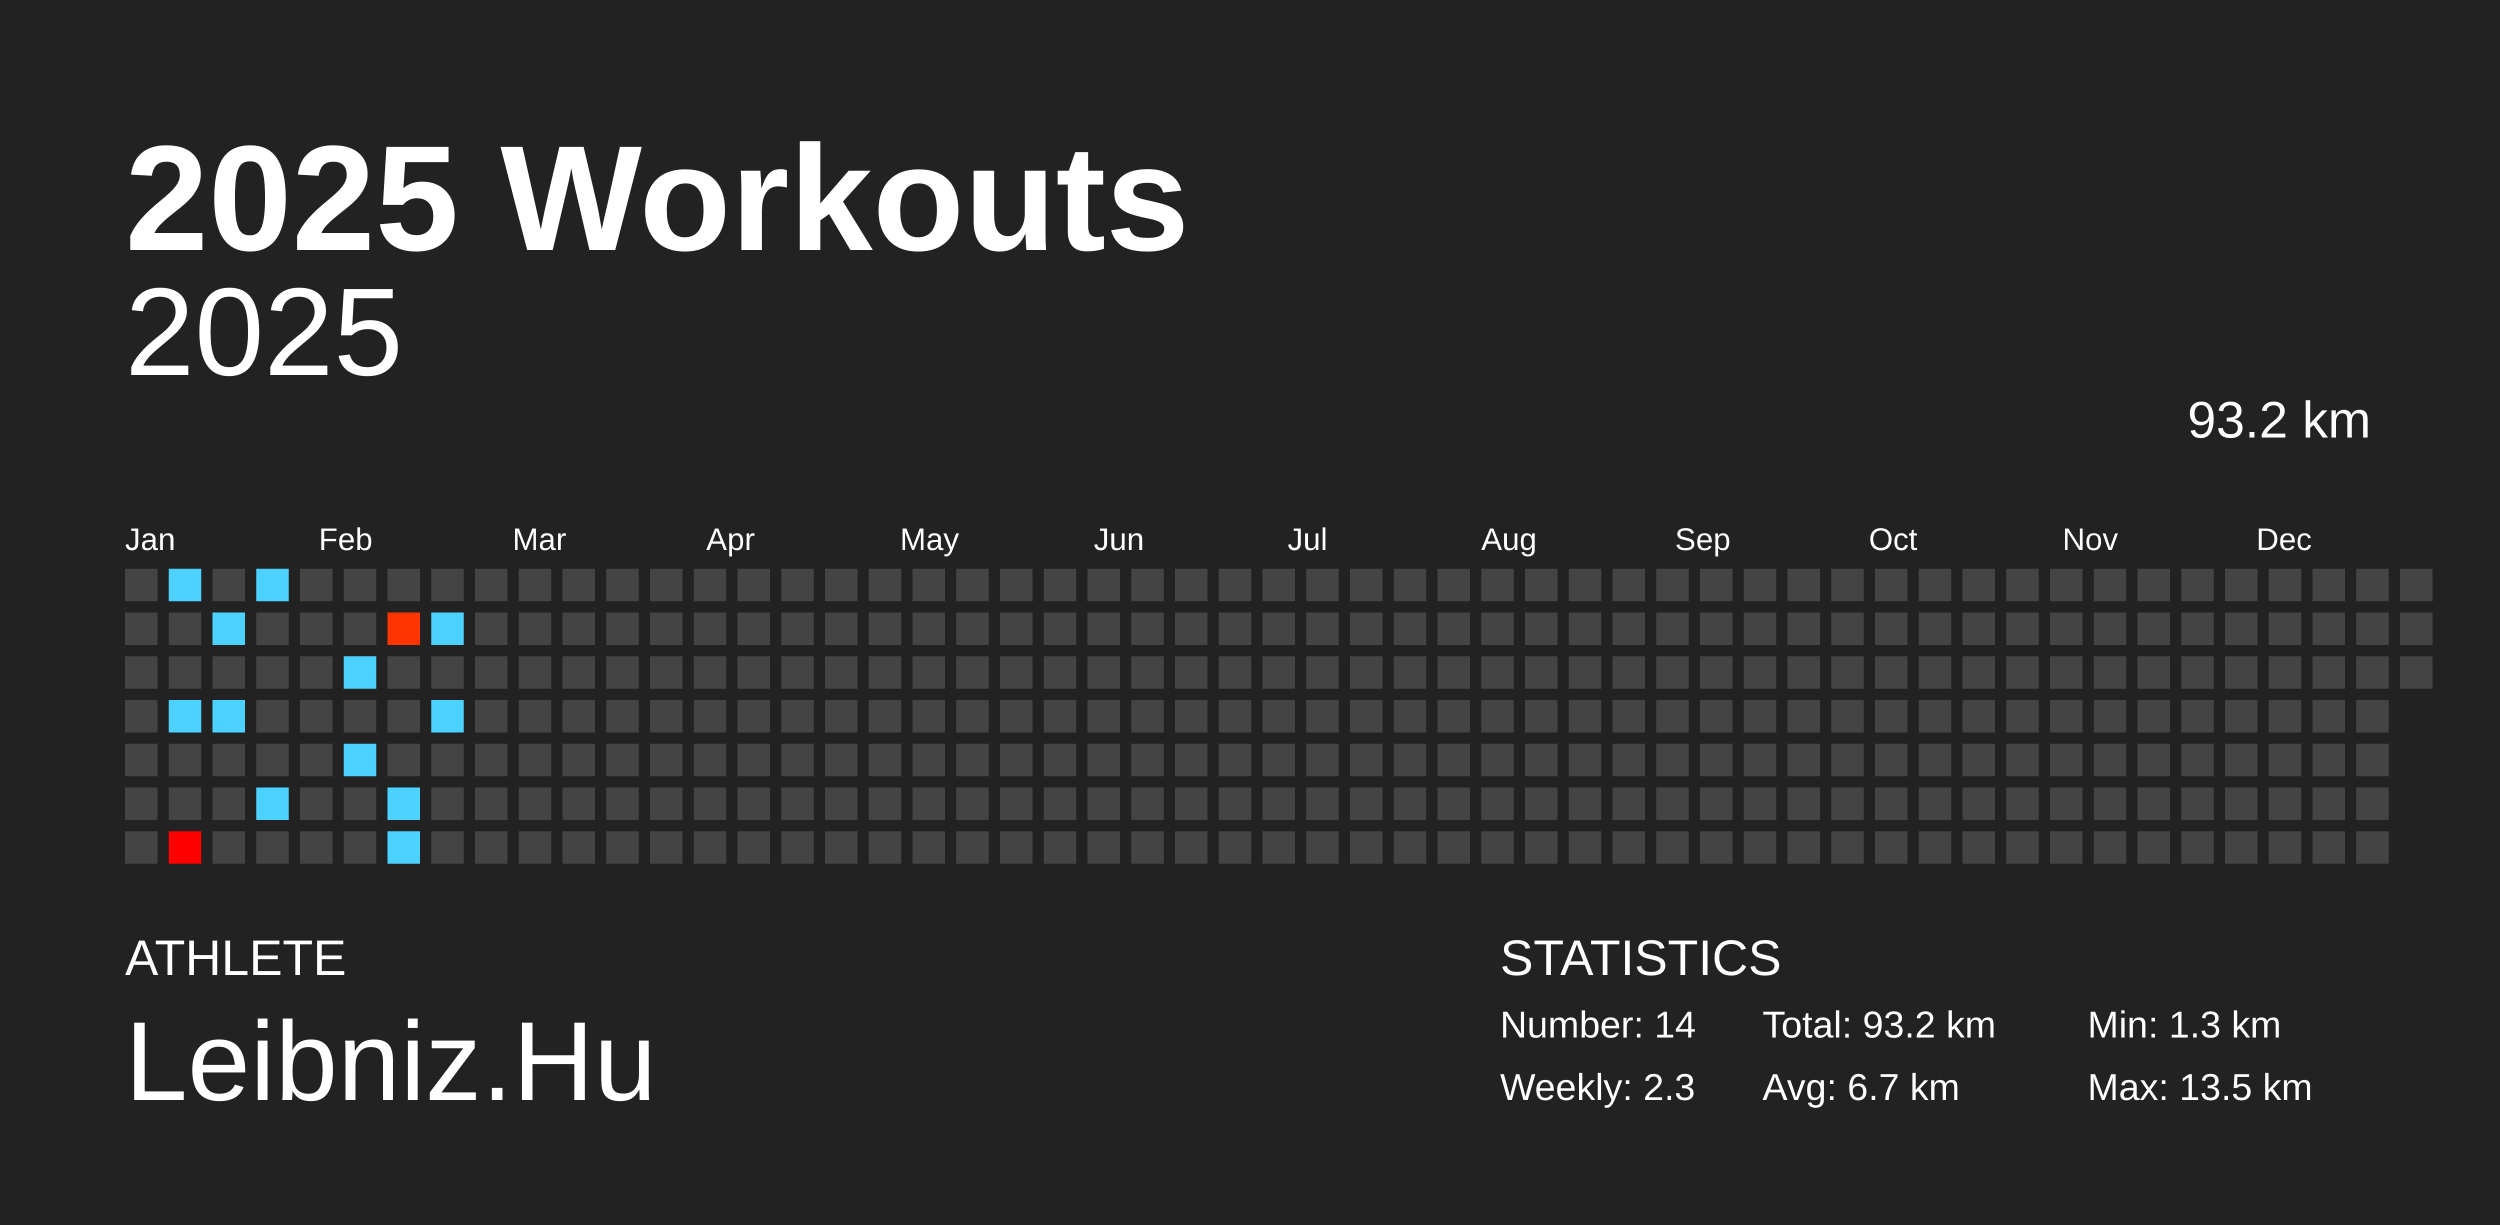
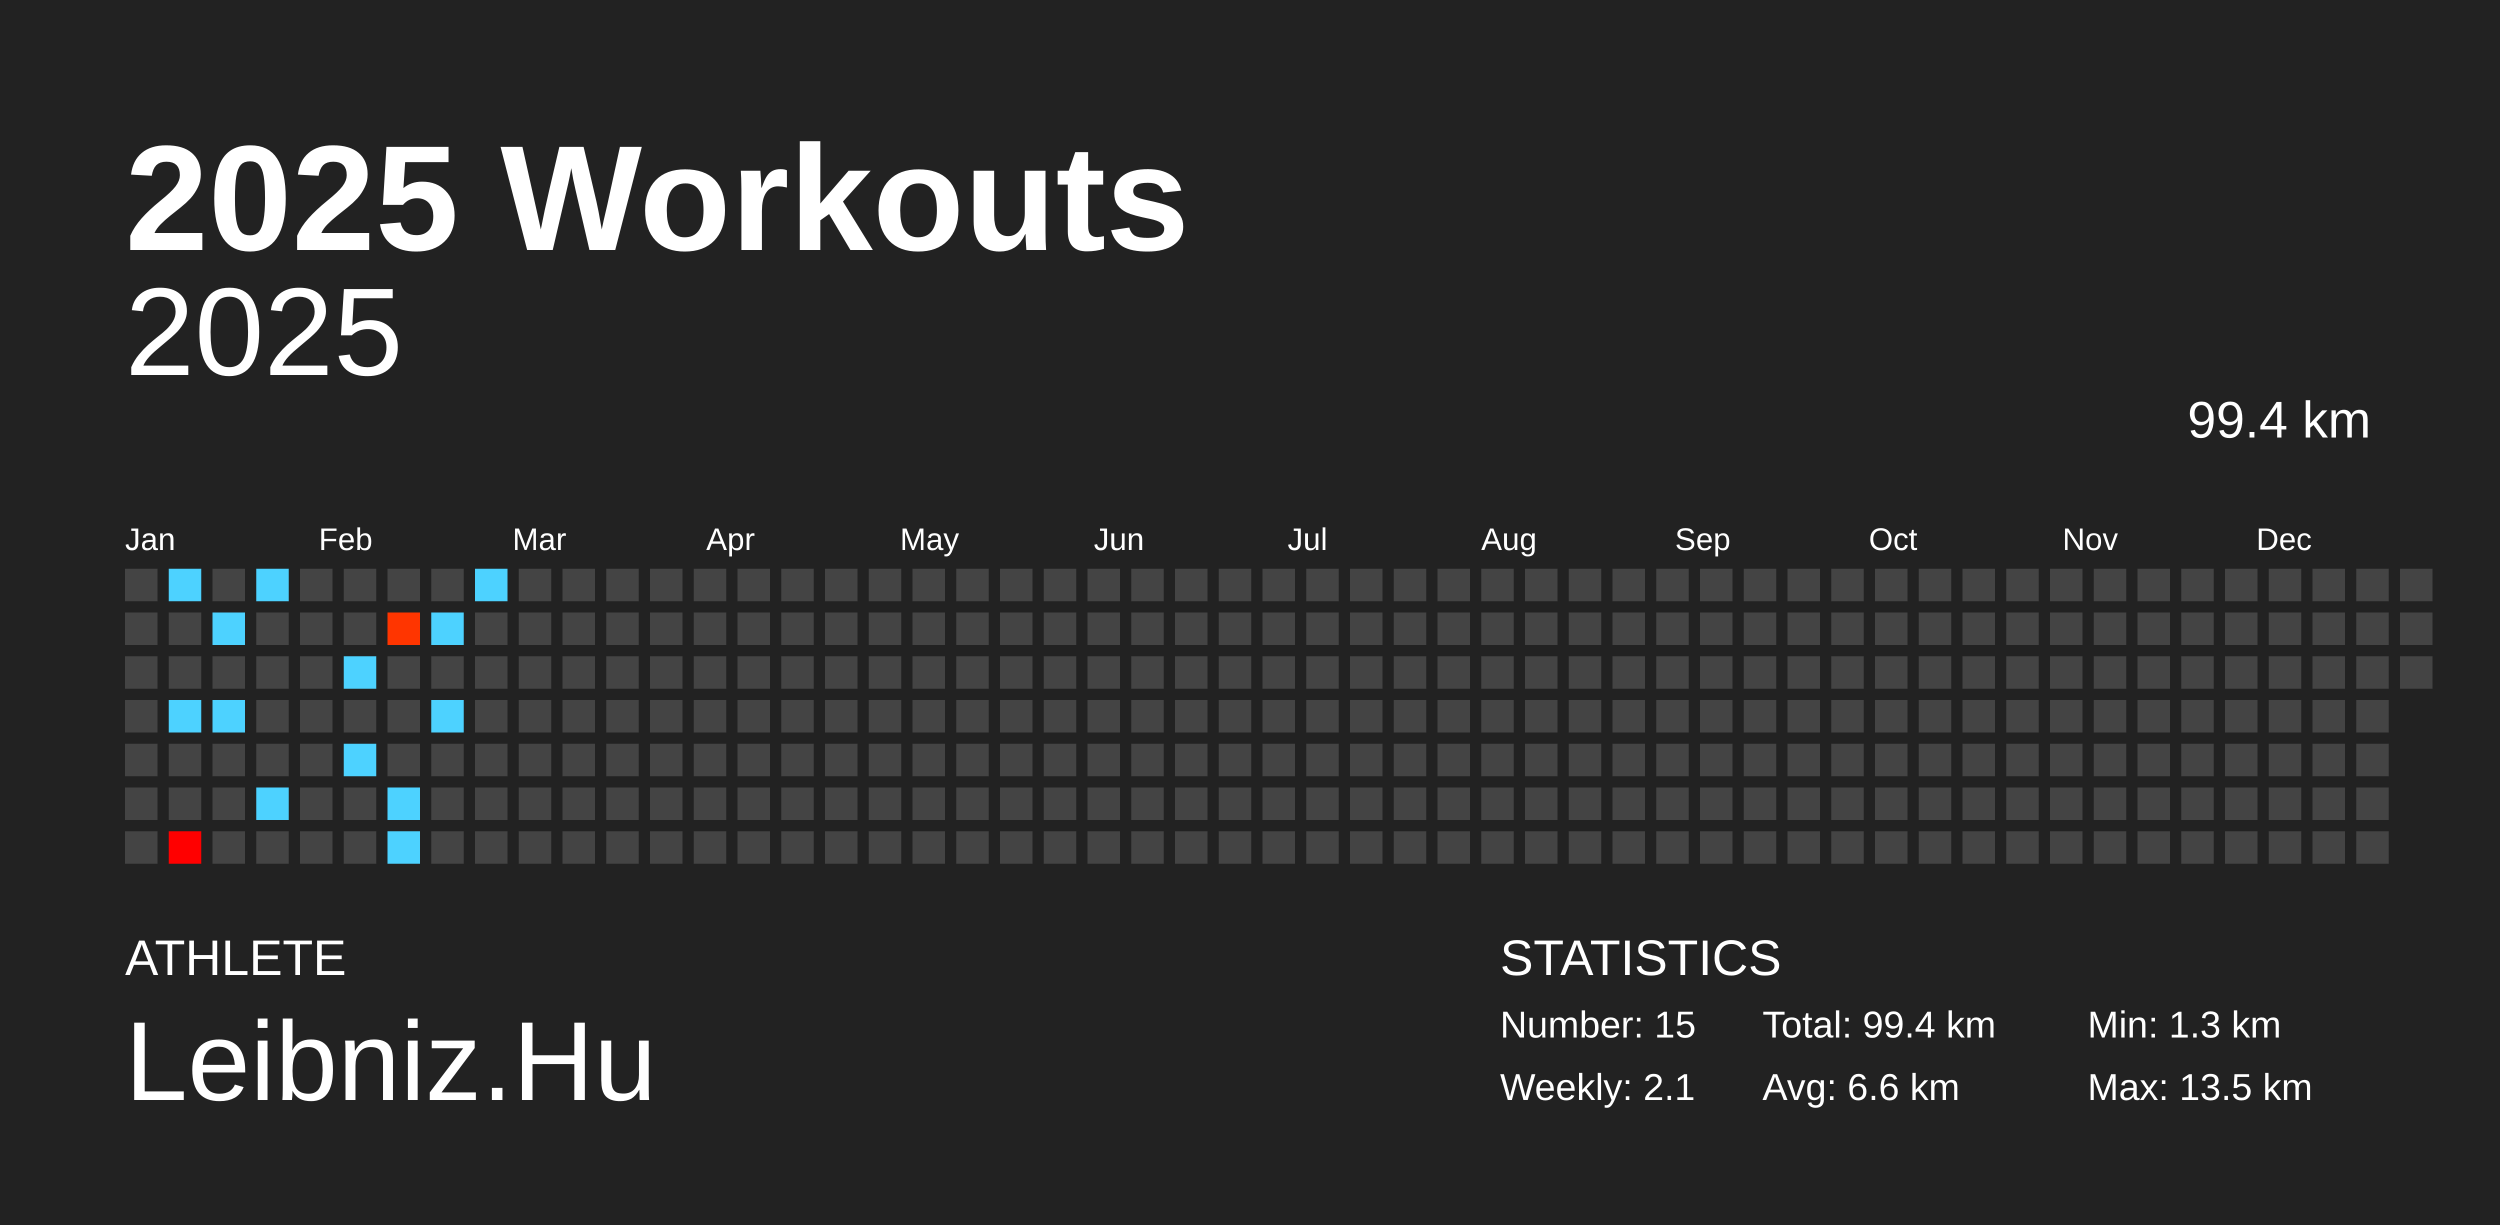
<svg xmlns="http://www.w3.org/2000/svg" baseProfile="full" height="98mm" version="1.1" viewBox="0,0,200,98" width="200mm">
  <defs />
  <rect fill="#222222" height="98" width="200" x="0" y="0" />
  <text fill="#FFFFFF" style="font-size:12px; font-family:Arial; font-weight:bold;" x="10" y="20">2025 Workouts</text>
  <text fill="#FFFFFF" style="font-size:4px; font-family:Arial" x="10" y="78">ATHLETE</text>
  <text fill="#FFFFFF" style="font-size:9px; font-family:Arial" x="10" y="88">Leibniz.Hu</text>
  <text fill="#FFFFFF" style="font-size:4px; font-family:Arial" x="120" y="78">STATISTICS</text>
-   <text fill="#FFFFFF" style="font-size:3px; font-family:Arial" x="120" y="83">Number: 14</text>
-   <text fill="#FFFFFF" style="font-size:3px; font-family:Arial" x="120" y="88">Weekly: 2.3</text>
-   <text fill="#FFFFFF" style="font-size:3px; font-family:Arial" x="141" y="83">Total: 93.2 km</text>
-   <text fill="#FFFFFF" style="font-size:3px; font-family:Arial" x="141" y="88">Avg: 6.7 km</text>
+   <text fill="#FFFFFF" style="font-size:3px; font-family:Arial" x="120" y="83">Number: 15</text>
+   <text fill="#FFFFFF" style="font-size:3px; font-family:Arial" x="120" y="88">Weekly: 2.1</text>
+   <text fill="#FFFFFF" style="font-size:3px; font-family:Arial" x="141" y="83">Total: 99.4 km</text>
+   <text fill="#FFFFFF" style="font-size:3px; font-family:Arial" x="141" y="88">Avg: 6.6 km</text>
  <text fill="#FFFFFF" style="font-size:3px; font-family:Arial" x="167" y="83">Min: 1.3 km</text>
  <text fill="#FFFFFF" style="font-size:3px; font-family:Arial" x="167" y="88">Max: 13.5 km</text>
  <text alignment-baseline="hanging" fill="#FFFFFF" style="font-size:10.0px; font-family:Arial;" x="10" y="30">2025</text>
-   <text alignment-baseline="hanging" fill="#FFFFFF" style="font-size:4.125px; font-family:Arial;" x="175" y="35">93.2 km</text>
+   <text alignment-baseline="hanging" fill="#FFFFFF" style="font-size:4.125px; font-family:Arial;" x="175" y="35">99.4 km</text>
  <text fill="#FFFFFF" style="font-size:2.5px; font-family:Arial" x="10.0" y="44">Jan</text>
  <text fill="#FFFFFF" style="font-size:2.5px; font-family:Arial" x="25.5" y="44">Feb</text>
  <text fill="#FFFFFF" style="font-size:2.5px; font-family:Arial" x="41.0" y="44">Mar</text>
  <text fill="#FFFFFF" style="font-size:2.5px; font-family:Arial" x="56.5" y="44">Apr</text>
  <text fill="#FFFFFF" style="font-size:2.5px; font-family:Arial" x="72.0" y="44">May</text>
  <text fill="#FFFFFF" style="font-size:2.5px; font-family:Arial" x="87.5" y="44">Jun</text>
  <text fill="#FFFFFF" style="font-size:2.5px; font-family:Arial" x="103.0" y="44">Jul</text>
  <text fill="#FFFFFF" style="font-size:2.5px; font-family:Arial" x="118.5" y="44">Aug</text>
  <text fill="#FFFFFF" style="font-size:2.5px; font-family:Arial" x="134.0" y="44">Sep</text>
  <text fill="#FFFFFF" style="font-size:2.5px; font-family:Arial" x="149.5" y="44">Oct</text>
  <text fill="#FFFFFF" style="font-size:2.5px; font-family:Arial" x="165.0" y="44">Nov</text>
  <text fill="#FFFFFF" style="font-size:2.5px; font-family:Arial" x="180.5" y="44">Dec</text>
  <rect fill="#444444" height="2.6" width="2.6" x="10.0" y="45.5" />
  <rect fill="#444444" height="2.6" width="2.6" x="10.0" y="49.0" />
  <rect fill="#444444" height="2.6" width="2.6" x="10.0" y="52.5" />
  <rect fill="#444444" height="2.6" width="2.6" x="10.0" y="56.0" />
  <rect fill="#444444" height="2.6" width="2.6" x="10.0" y="59.5" />
  <rect fill="#444444" height="2.6" width="2.6" x="10.0" y="63.0" />
  <rect fill="#444444" height="2.6" width="2.6" x="10.0" y="66.5" />
  <rect fill="#4dd2ff" height="2.6" width="2.6" x="13.5" y="45.5" />
  <rect fill="#444444" height="2.6" width="2.6" x="13.5" y="49.0" />
  <rect fill="#444444" height="2.6" width="2.6" x="13.5" y="52.5" />
  <rect fill="#4dd2ff" height="2.6" width="2.6" x="13.5" y="56.0" />
  <rect fill="#444444" height="2.6" width="2.6" x="13.5" y="59.5" />
  <rect fill="#444444" height="2.6" width="2.6" x="13.5" y="63.0" />
  <rect fill="#ff0000" height="2.6" width="2.6" x="13.5" y="66.5" />
  <rect fill="#444444" height="2.6" width="2.6" x="17.0" y="45.5" />
  <rect fill="#4dd2ff" height="2.6" width="2.6" x="17.0" y="49.0" />
  <rect fill="#444444" height="2.6" width="2.6" x="17.0" y="52.5" />
  <rect fill="#4dd2ff" height="2.6" width="2.6" x="17.0" y="56.0" />
  <rect fill="#444444" height="2.6" width="2.6" x="17.0" y="59.5" />
  <rect fill="#444444" height="2.6" width="2.6" x="17.0" y="63.0" />
  <rect fill="#444444" height="2.6" width="2.6" x="17.0" y="66.5" />
  <rect fill="#4dd2ff" height="2.6" width="2.6" x="20.5" y="45.5" />
  <rect fill="#444444" height="2.6" width="2.6" x="20.5" y="49.0" />
  <rect fill="#444444" height="2.6" width="2.6" x="20.5" y="52.5" />
  <rect fill="#444444" height="2.6" width="2.6" x="20.5" y="56.0" />
  <rect fill="#444444" height="2.6" width="2.6" x="20.5" y="59.5" />
  <rect fill="#4dd2ff" height="2.6" width="2.6" x="20.5" y="63.0" />
  <rect fill="#444444" height="2.6" width="2.6" x="20.5" y="66.5" />
  <rect fill="#444444" height="2.6" width="2.6" x="24.0" y="45.5" />
  <rect fill="#444444" height="2.6" width="2.6" x="24.0" y="49.0" />
  <rect fill="#444444" height="2.6" width="2.6" x="24.0" y="52.5" />
  <rect fill="#444444" height="2.6" width="2.6" x="24.0" y="56.0" />
  <rect fill="#444444" height="2.6" width="2.6" x="24.0" y="59.5" />
  <rect fill="#444444" height="2.6" width="2.6" x="24.0" y="63.0" />
  <rect fill="#444444" height="2.6" width="2.6" x="24.0" y="66.5" />
  <rect fill="#444444" height="2.6" width="2.6" x="27.5" y="45.5" />
  <rect fill="#444444" height="2.6" width="2.6" x="27.5" y="49.0" />
  <rect fill="#4dd2ff" height="2.6" width="2.6" x="27.5" y="52.5" />
  <rect fill="#444444" height="2.6" width="2.6" x="27.5" y="56.0" />
  <rect fill="#4dd2ff" height="2.6" width="2.6" x="27.5" y="59.5" />
  <rect fill="#444444" height="2.6" width="2.6" x="27.5" y="63.0" />
  <rect fill="#444444" height="2.6" width="2.6" x="27.5" y="66.5" />
  <rect fill="#444444" height="2.6" width="2.6" x="31.0" y="45.5" />
  <rect fill="#ff3500" height="2.6" width="2.6" x="31.0" y="49.0" />
  <rect fill="#444444" height="2.6" width="2.6" x="31.0" y="52.5" />
  <rect fill="#444444" height="2.6" width="2.6" x="31.0" y="56.0" />
  <rect fill="#444444" height="2.6" width="2.6" x="31.0" y="59.5" />
  <rect fill="#4dd2ff" height="2.6" width="2.6" x="31.0" y="63.0" />
  <rect fill="#4dd2ff" height="2.6" width="2.6" x="31.0" y="66.5" />
  <rect fill="#444444" height="2.6" width="2.6" x="34.5" y="45.5" />
  <rect fill="#4dd2ff" height="2.6" width="2.6" x="34.5" y="49.0" />
  <rect fill="#444444" height="2.6" width="2.6" x="34.5" y="52.5" />
  <rect fill="#4dd2ff" height="2.6" width="2.6" x="34.5" y="56.0" />
  <rect fill="#444444" height="2.6" width="2.6" x="34.5" y="59.5" />
  <rect fill="#444444" height="2.6" width="2.6" x="34.5" y="63.0" />
  <rect fill="#444444" height="2.6" width="2.6" x="34.5" y="66.5" />
-   <rect fill="#444444" height="2.6" width="2.6" x="38.0" y="45.5" />
+   <rect fill="#4dd2ff" height="2.6" width="2.6" x="38.0" y="45.5" />
  <rect fill="#444444" height="2.6" width="2.6" x="38.0" y="49.0" />
  <rect fill="#444444" height="2.6" width="2.6" x="38.0" y="52.5" />
  <rect fill="#444444" height="2.6" width="2.6" x="38.0" y="56.0" />
  <rect fill="#444444" height="2.6" width="2.6" x="38.0" y="59.5" />
  <rect fill="#444444" height="2.6" width="2.6" x="38.0" y="63.0" />
  <rect fill="#444444" height="2.6" width="2.6" x="38.0" y="66.5" />
  <rect fill="#444444" height="2.6" width="2.6" x="41.5" y="45.5" />
  <rect fill="#444444" height="2.6" width="2.6" x="41.5" y="49.0" />
  <rect fill="#444444" height="2.6" width="2.6" x="41.5" y="52.5" />
  <rect fill="#444444" height="2.6" width="2.6" x="41.5" y="56.0" />
  <rect fill="#444444" height="2.6" width="2.6" x="41.5" y="59.5" />
  <rect fill="#444444" height="2.6" width="2.6" x="41.5" y="63.0" />
  <rect fill="#444444" height="2.6" width="2.6" x="41.5" y="66.5" />
  <rect fill="#444444" height="2.6" width="2.6" x="45.0" y="45.5" />
  <rect fill="#444444" height="2.6" width="2.6" x="45.0" y="49.0" />
  <rect fill="#444444" height="2.6" width="2.6" x="45.0" y="52.5" />
  <rect fill="#444444" height="2.6" width="2.6" x="45.0" y="56.0" />
  <rect fill="#444444" height="2.6" width="2.6" x="45.0" y="59.5" />
  <rect fill="#444444" height="2.6" width="2.6" x="45.0" y="63.0" />
  <rect fill="#444444" height="2.6" width="2.6" x="45.0" y="66.5" />
  <rect fill="#444444" height="2.6" width="2.6" x="48.5" y="45.5" />
  <rect fill="#444444" height="2.6" width="2.6" x="48.5" y="49.0" />
  <rect fill="#444444" height="2.6" width="2.6" x="48.5" y="52.5" />
  <rect fill="#444444" height="2.6" width="2.6" x="48.5" y="56.0" />
  <rect fill="#444444" height="2.6" width="2.6" x="48.5" y="59.5" />
  <rect fill="#444444" height="2.6" width="2.6" x="48.5" y="63.0" />
  <rect fill="#444444" height="2.6" width="2.6" x="48.5" y="66.5" />
  <rect fill="#444444" height="2.6" width="2.6" x="52.0" y="45.5" />
  <rect fill="#444444" height="2.6" width="2.6" x="52.0" y="49.0" />
  <rect fill="#444444" height="2.6" width="2.6" x="52.0" y="52.5" />
  <rect fill="#444444" height="2.6" width="2.6" x="52.0" y="56.0" />
  <rect fill="#444444" height="2.6" width="2.6" x="52.0" y="59.5" />
  <rect fill="#444444" height="2.6" width="2.6" x="52.0" y="63.0" />
  <rect fill="#444444" height="2.6" width="2.6" x="52.0" y="66.5" />
  <rect fill="#444444" height="2.6" width="2.6" x="55.5" y="45.5" />
  <rect fill="#444444" height="2.6" width="2.6" x="55.5" y="49.0" />
  <rect fill="#444444" height="2.6" width="2.6" x="55.5" y="52.5" />
  <rect fill="#444444" height="2.6" width="2.6" x="55.5" y="56.0" />
  <rect fill="#444444" height="2.6" width="2.6" x="55.5" y="59.5" />
  <rect fill="#444444" height="2.6" width="2.6" x="55.5" y="63.0" />
  <rect fill="#444444" height="2.6" width="2.6" x="55.5" y="66.5" />
  <rect fill="#444444" height="2.6" width="2.6" x="59.0" y="45.5" />
  <rect fill="#444444" height="2.6" width="2.6" x="59.0" y="49.0" />
  <rect fill="#444444" height="2.6" width="2.6" x="59.0" y="52.5" />
  <rect fill="#444444" height="2.6" width="2.6" x="59.0" y="56.0" />
  <rect fill="#444444" height="2.6" width="2.6" x="59.0" y="59.5" />
  <rect fill="#444444" height="2.6" width="2.6" x="59.0" y="63.0" />
  <rect fill="#444444" height="2.6" width="2.6" x="59.0" y="66.5" />
  <rect fill="#444444" height="2.6" width="2.6" x="62.5" y="45.5" />
  <rect fill="#444444" height="2.6" width="2.6" x="62.5" y="49.0" />
  <rect fill="#444444" height="2.6" width="2.6" x="62.5" y="52.5" />
  <rect fill="#444444" height="2.6" width="2.6" x="62.5" y="56.0" />
  <rect fill="#444444" height="2.6" width="2.6" x="62.5" y="59.5" />
  <rect fill="#444444" height="2.6" width="2.6" x="62.5" y="63.0" />
  <rect fill="#444444" height="2.6" width="2.6" x="62.5" y="66.5" />
  <rect fill="#444444" height="2.6" width="2.6" x="66.0" y="45.5" />
  <rect fill="#444444" height="2.6" width="2.6" x="66.0" y="49.0" />
  <rect fill="#444444" height="2.6" width="2.6" x="66.0" y="52.5" />
  <rect fill="#444444" height="2.6" width="2.6" x="66.0" y="56.0" />
  <rect fill="#444444" height="2.6" width="2.6" x="66.0" y="59.5" />
  <rect fill="#444444" height="2.6" width="2.6" x="66.0" y="63.0" />
  <rect fill="#444444" height="2.6" width="2.6" x="66.0" y="66.5" />
  <rect fill="#444444" height="2.6" width="2.6" x="69.5" y="45.5" />
  <rect fill="#444444" height="2.6" width="2.6" x="69.5" y="49.0" />
  <rect fill="#444444" height="2.6" width="2.6" x="69.5" y="52.5" />
  <rect fill="#444444" height="2.6" width="2.6" x="69.5" y="56.0" />
  <rect fill="#444444" height="2.6" width="2.6" x="69.5" y="59.5" />
  <rect fill="#444444" height="2.6" width="2.6" x="69.5" y="63.0" />
  <rect fill="#444444" height="2.6" width="2.6" x="69.5" y="66.5" />
  <rect fill="#444444" height="2.6" width="2.6" x="73.0" y="45.5" />
  <rect fill="#444444" height="2.6" width="2.6" x="73.0" y="49.0" />
  <rect fill="#444444" height="2.6" width="2.6" x="73.0" y="52.5" />
  <rect fill="#444444" height="2.6" width="2.6" x="73.0" y="56.0" />
  <rect fill="#444444" height="2.6" width="2.6" x="73.0" y="59.5" />
  <rect fill="#444444" height="2.6" width="2.6" x="73.0" y="63.0" />
  <rect fill="#444444" height="2.6" width="2.6" x="73.0" y="66.5" />
  <rect fill="#444444" height="2.6" width="2.6" x="76.5" y="45.5" />
  <rect fill="#444444" height="2.6" width="2.6" x="76.5" y="49.0" />
  <rect fill="#444444" height="2.6" width="2.6" x="76.5" y="52.5" />
  <rect fill="#444444" height="2.6" width="2.6" x="76.5" y="56.0" />
  <rect fill="#444444" height="2.6" width="2.6" x="76.5" y="59.5" />
  <rect fill="#444444" height="2.6" width="2.6" x="76.5" y="63.0" />
  <rect fill="#444444" height="2.6" width="2.6" x="76.5" y="66.5" />
  <rect fill="#444444" height="2.6" width="2.6" x="80.0" y="45.5" />
  <rect fill="#444444" height="2.6" width="2.6" x="80.0" y="49.0" />
  <rect fill="#444444" height="2.6" width="2.6" x="80.0" y="52.5" />
  <rect fill="#444444" height="2.6" width="2.6" x="80.0" y="56.0" />
  <rect fill="#444444" height="2.6" width="2.6" x="80.0" y="59.5" />
  <rect fill="#444444" height="2.6" width="2.6" x="80.0" y="63.0" />
  <rect fill="#444444" height="2.6" width="2.6" x="80.0" y="66.5" />
  <rect fill="#444444" height="2.6" width="2.6" x="83.5" y="45.5" />
  <rect fill="#444444" height="2.6" width="2.6" x="83.5" y="49.0" />
  <rect fill="#444444" height="2.6" width="2.6" x="83.5" y="52.5" />
  <rect fill="#444444" height="2.6" width="2.6" x="83.5" y="56.0" />
  <rect fill="#444444" height="2.6" width="2.6" x="83.5" y="59.5" />
  <rect fill="#444444" height="2.6" width="2.6" x="83.5" y="63.0" />
  <rect fill="#444444" height="2.6" width="2.6" x="83.5" y="66.5" />
  <rect fill="#444444" height="2.6" width="2.6" x="87.0" y="45.5" />
  <rect fill="#444444" height="2.6" width="2.6" x="87.0" y="49.0" />
  <rect fill="#444444" height="2.6" width="2.6" x="87.0" y="52.5" />
  <rect fill="#444444" height="2.6" width="2.6" x="87.0" y="56.0" />
  <rect fill="#444444" height="2.6" width="2.6" x="87.0" y="59.5" />
  <rect fill="#444444" height="2.6" width="2.6" x="87.0" y="63.0" />
  <rect fill="#444444" height="2.6" width="2.6" x="87.0" y="66.5" />
  <rect fill="#444444" height="2.6" width="2.6" x="90.5" y="45.5" />
  <rect fill="#444444" height="2.6" width="2.6" x="90.5" y="49.0" />
  <rect fill="#444444" height="2.6" width="2.6" x="90.5" y="52.5" />
  <rect fill="#444444" height="2.6" width="2.6" x="90.5" y="56.0" />
  <rect fill="#444444" height="2.6" width="2.6" x="90.5" y="59.5" />
  <rect fill="#444444" height="2.6" width="2.6" x="90.5" y="63.0" />
  <rect fill="#444444" height="2.6" width="2.6" x="90.5" y="66.5" />
  <rect fill="#444444" height="2.6" width="2.6" x="94.0" y="45.5" />
  <rect fill="#444444" height="2.6" width="2.6" x="94.0" y="49.0" />
  <rect fill="#444444" height="2.6" width="2.6" x="94.0" y="52.5" />
  <rect fill="#444444" height="2.6" width="2.6" x="94.0" y="56.0" />
  <rect fill="#444444" height="2.6" width="2.6" x="94.0" y="59.5" />
  <rect fill="#444444" height="2.6" width="2.6" x="94.0" y="63.0" />
  <rect fill="#444444" height="2.6" width="2.6" x="94.0" y="66.5" />
  <rect fill="#444444" height="2.6" width="2.6" x="97.5" y="45.5" />
  <rect fill="#444444" height="2.6" width="2.6" x="97.5" y="49.0" />
  <rect fill="#444444" height="2.6" width="2.6" x="97.5" y="52.5" />
  <rect fill="#444444" height="2.6" width="2.6" x="97.5" y="56.0" />
  <rect fill="#444444" height="2.6" width="2.6" x="97.5" y="59.5" />
  <rect fill="#444444" height="2.6" width="2.6" x="97.5" y="63.0" />
  <rect fill="#444444" height="2.6" width="2.6" x="97.5" y="66.5" />
  <rect fill="#444444" height="2.6" width="2.6" x="101.0" y="45.5" />
  <rect fill="#444444" height="2.6" width="2.6" x="101.0" y="49.0" />
  <rect fill="#444444" height="2.6" width="2.6" x="101.0" y="52.5" />
  <rect fill="#444444" height="2.6" width="2.6" x="101.0" y="56.0" />
  <rect fill="#444444" height="2.6" width="2.6" x="101.0" y="59.5" />
  <rect fill="#444444" height="2.6" width="2.6" x="101.0" y="63.0" />
  <rect fill="#444444" height="2.6" width="2.6" x="101.0" y="66.5" />
  <rect fill="#444444" height="2.6" width="2.6" x="104.5" y="45.5" />
  <rect fill="#444444" height="2.6" width="2.6" x="104.5" y="49.0" />
  <rect fill="#444444" height="2.6" width="2.6" x="104.5" y="52.5" />
  <rect fill="#444444" height="2.6" width="2.6" x="104.5" y="56.0" />
  <rect fill="#444444" height="2.6" width="2.6" x="104.5" y="59.5" />
  <rect fill="#444444" height="2.6" width="2.6" x="104.5" y="63.0" />
  <rect fill="#444444" height="2.6" width="2.6" x="104.5" y="66.5" />
  <rect fill="#444444" height="2.6" width="2.6" x="108.0" y="45.5" />
  <rect fill="#444444" height="2.6" width="2.6" x="108.0" y="49.0" />
  <rect fill="#444444" height="2.6" width="2.6" x="108.0" y="52.5" />
  <rect fill="#444444" height="2.6" width="2.6" x="108.0" y="56.0" />
  <rect fill="#444444" height="2.6" width="2.6" x="108.0" y="59.5" />
  <rect fill="#444444" height="2.6" width="2.6" x="108.0" y="63.0" />
  <rect fill="#444444" height="2.6" width="2.6" x="108.0" y="66.5" />
  <rect fill="#444444" height="2.6" width="2.6" x="111.5" y="45.5" />
  <rect fill="#444444" height="2.6" width="2.6" x="111.5" y="49.0" />
  <rect fill="#444444" height="2.6" width="2.6" x="111.5" y="52.5" />
  <rect fill="#444444" height="2.6" width="2.6" x="111.5" y="56.0" />
  <rect fill="#444444" height="2.6" width="2.6" x="111.5" y="59.5" />
  <rect fill="#444444" height="2.6" width="2.6" x="111.5" y="63.0" />
  <rect fill="#444444" height="2.6" width="2.6" x="111.5" y="66.5" />
  <rect fill="#444444" height="2.6" width="2.6" x="115.0" y="45.5" />
  <rect fill="#444444" height="2.6" width="2.6" x="115.0" y="49.0" />
  <rect fill="#444444" height="2.6" width="2.6" x="115.0" y="52.5" />
  <rect fill="#444444" height="2.6" width="2.6" x="115.0" y="56.0" />
  <rect fill="#444444" height="2.6" width="2.6" x="115.0" y="59.5" />
  <rect fill="#444444" height="2.6" width="2.6" x="115.0" y="63.0" />
  <rect fill="#444444" height="2.6" width="2.6" x="115.0" y="66.5" />
  <rect fill="#444444" height="2.6" width="2.6" x="118.5" y="45.5" />
  <rect fill="#444444" height="2.6" width="2.6" x="118.5" y="49.0" />
  <rect fill="#444444" height="2.6" width="2.6" x="118.5" y="52.5" />
  <rect fill="#444444" height="2.6" width="2.6" x="118.5" y="56.0" />
  <rect fill="#444444" height="2.6" width="2.6" x="118.5" y="59.5" />
  <rect fill="#444444" height="2.6" width="2.6" x="118.5" y="63.0" />
  <rect fill="#444444" height="2.6" width="2.6" x="118.5" y="66.5" />
  <rect fill="#444444" height="2.6" width="2.6" x="122.0" y="45.5" />
  <rect fill="#444444" height="2.6" width="2.6" x="122.0" y="49.0" />
  <rect fill="#444444" height="2.6" width="2.6" x="122.0" y="52.5" />
  <rect fill="#444444" height="2.6" width="2.6" x="122.0" y="56.0" />
  <rect fill="#444444" height="2.6" width="2.6" x="122.0" y="59.5" />
  <rect fill="#444444" height="2.6" width="2.6" x="122.0" y="63.0" />
  <rect fill="#444444" height="2.6" width="2.6" x="122.0" y="66.5" />
  <rect fill="#444444" height="2.6" width="2.6" x="125.5" y="45.5" />
  <rect fill="#444444" height="2.6" width="2.6" x="125.5" y="49.0" />
  <rect fill="#444444" height="2.6" width="2.6" x="125.5" y="52.5" />
  <rect fill="#444444" height="2.6" width="2.6" x="125.5" y="56.0" />
  <rect fill="#444444" height="2.6" width="2.6" x="125.5" y="59.5" />
  <rect fill="#444444" height="2.6" width="2.6" x="125.5" y="63.0" />
  <rect fill="#444444" height="2.6" width="2.6" x="125.5" y="66.5" />
  <rect fill="#444444" height="2.6" width="2.6" x="129.0" y="45.5" />
  <rect fill="#444444" height="2.6" width="2.6" x="129.0" y="49.0" />
  <rect fill="#444444" height="2.6" width="2.6" x="129.0" y="52.5" />
  <rect fill="#444444" height="2.6" width="2.6" x="129.0" y="56.0" />
  <rect fill="#444444" height="2.6" width="2.6" x="129.0" y="59.5" />
  <rect fill="#444444" height="2.6" width="2.6" x="129.0" y="63.0" />
  <rect fill="#444444" height="2.6" width="2.6" x="129.0" y="66.5" />
  <rect fill="#444444" height="2.6" width="2.6" x="132.5" y="45.5" />
  <rect fill="#444444" height="2.6" width="2.6" x="132.5" y="49.0" />
  <rect fill="#444444" height="2.6" width="2.6" x="132.5" y="52.5" />
  <rect fill="#444444" height="2.6" width="2.6" x="132.5" y="56.0" />
  <rect fill="#444444" height="2.6" width="2.6" x="132.5" y="59.5" />
  <rect fill="#444444" height="2.6" width="2.6" x="132.5" y="63.0" />
  <rect fill="#444444" height="2.6" width="2.6" x="132.5" y="66.5" />
  <rect fill="#444444" height="2.6" width="2.6" x="136.0" y="45.5" />
  <rect fill="#444444" height="2.6" width="2.6" x="136.0" y="49.0" />
  <rect fill="#444444" height="2.6" width="2.6" x="136.0" y="52.5" />
  <rect fill="#444444" height="2.6" width="2.6" x="136.0" y="56.0" />
  <rect fill="#444444" height="2.6" width="2.6" x="136.0" y="59.5" />
  <rect fill="#444444" height="2.6" width="2.6" x="136.0" y="63.0" />
  <rect fill="#444444" height="2.6" width="2.6" x="136.0" y="66.5" />
  <rect fill="#444444" height="2.6" width="2.6" x="139.5" y="45.5" />
  <rect fill="#444444" height="2.6" width="2.6" x="139.5" y="49.0" />
  <rect fill="#444444" height="2.6" width="2.6" x="139.5" y="52.5" />
  <rect fill="#444444" height="2.6" width="2.6" x="139.5" y="56.0" />
  <rect fill="#444444" height="2.6" width="2.6" x="139.5" y="59.5" />
  <rect fill="#444444" height="2.6" width="2.6" x="139.5" y="63.0" />
  <rect fill="#444444" height="2.6" width="2.6" x="139.5" y="66.5" />
  <rect fill="#444444" height="2.6" width="2.6" x="143.0" y="45.5" />
  <rect fill="#444444" height="2.6" width="2.6" x="143.0" y="49.0" />
  <rect fill="#444444" height="2.6" width="2.6" x="143.0" y="52.5" />
  <rect fill="#444444" height="2.6" width="2.6" x="143.0" y="56.0" />
  <rect fill="#444444" height="2.6" width="2.6" x="143.0" y="59.5" />
  <rect fill="#444444" height="2.6" width="2.6" x="143.0" y="63.0" />
  <rect fill="#444444" height="2.6" width="2.6" x="143.0" y="66.5" />
  <rect fill="#444444" height="2.6" width="2.6" x="146.5" y="45.5" />
  <rect fill="#444444" height="2.6" width="2.6" x="146.5" y="49.0" />
  <rect fill="#444444" height="2.6" width="2.6" x="146.5" y="52.5" />
  <rect fill="#444444" height="2.6" width="2.6" x="146.5" y="56.0" />
  <rect fill="#444444" height="2.6" width="2.6" x="146.5" y="59.5" />
  <rect fill="#444444" height="2.6" width="2.6" x="146.5" y="63.0" />
  <rect fill="#444444" height="2.6" width="2.6" x="146.5" y="66.5" />
  <rect fill="#444444" height="2.6" width="2.6" x="150.0" y="45.5" />
  <rect fill="#444444" height="2.6" width="2.6" x="150.0" y="49.0" />
  <rect fill="#444444" height="2.6" width="2.6" x="150.0" y="52.5" />
  <rect fill="#444444" height="2.6" width="2.6" x="150.0" y="56.0" />
  <rect fill="#444444" height="2.6" width="2.6" x="150.0" y="59.5" />
  <rect fill="#444444" height="2.6" width="2.6" x="150.0" y="63.0" />
  <rect fill="#444444" height="2.6" width="2.6" x="150.0" y="66.5" />
  <rect fill="#444444" height="2.6" width="2.6" x="153.5" y="45.5" />
  <rect fill="#444444" height="2.6" width="2.6" x="153.5" y="49.0" />
  <rect fill="#444444" height="2.6" width="2.6" x="153.5" y="52.5" />
  <rect fill="#444444" height="2.6" width="2.6" x="153.5" y="56.0" />
  <rect fill="#444444" height="2.6" width="2.6" x="153.5" y="59.5" />
  <rect fill="#444444" height="2.6" width="2.6" x="153.5" y="63.0" />
  <rect fill="#444444" height="2.6" width="2.6" x="153.5" y="66.5" />
  <rect fill="#444444" height="2.6" width="2.6" x="157.0" y="45.5" />
  <rect fill="#444444" height="2.6" width="2.6" x="157.0" y="49.0" />
  <rect fill="#444444" height="2.6" width="2.6" x="157.0" y="52.5" />
  <rect fill="#444444" height="2.6" width="2.6" x="157.0" y="56.0" />
  <rect fill="#444444" height="2.6" width="2.6" x="157.0" y="59.5" />
  <rect fill="#444444" height="2.6" width="2.6" x="157.0" y="63.0" />
  <rect fill="#444444" height="2.6" width="2.6" x="157.0" y="66.5" />
  <rect fill="#444444" height="2.6" width="2.6" x="160.5" y="45.5" />
  <rect fill="#444444" height="2.6" width="2.6" x="160.5" y="49.0" />
  <rect fill="#444444" height="2.6" width="2.6" x="160.5" y="52.5" />
  <rect fill="#444444" height="2.6" width="2.6" x="160.5" y="56.0" />
  <rect fill="#444444" height="2.6" width="2.6" x="160.5" y="59.5" />
  <rect fill="#444444" height="2.6" width="2.6" x="160.5" y="63.0" />
  <rect fill="#444444" height="2.6" width="2.6" x="160.5" y="66.5" />
  <rect fill="#444444" height="2.6" width="2.6" x="164.0" y="45.5" />
  <rect fill="#444444" height="2.6" width="2.6" x="164.0" y="49.0" />
  <rect fill="#444444" height="2.6" width="2.6" x="164.0" y="52.5" />
  <rect fill="#444444" height="2.6" width="2.6" x="164.0" y="56.0" />
  <rect fill="#444444" height="2.6" width="2.6" x="164.0" y="59.5" />
  <rect fill="#444444" height="2.6" width="2.6" x="164.0" y="63.0" />
  <rect fill="#444444" height="2.6" width="2.6" x="164.0" y="66.5" />
  <rect fill="#444444" height="2.6" width="2.6" x="167.5" y="45.5" />
  <rect fill="#444444" height="2.6" width="2.6" x="167.5" y="49.0" />
  <rect fill="#444444" height="2.6" width="2.6" x="167.5" y="52.5" />
  <rect fill="#444444" height="2.6" width="2.6" x="167.5" y="56.0" />
  <rect fill="#444444" height="2.6" width="2.6" x="167.5" y="59.5" />
  <rect fill="#444444" height="2.6" width="2.6" x="167.5" y="63.0" />
  <rect fill="#444444" height="2.6" width="2.6" x="167.5" y="66.5" />
  <rect fill="#444444" height="2.6" width="2.6" x="171.0" y="45.5" />
  <rect fill="#444444" height="2.6" width="2.6" x="171.0" y="49.0" />
  <rect fill="#444444" height="2.6" width="2.6" x="171.0" y="52.5" />
  <rect fill="#444444" height="2.6" width="2.6" x="171.0" y="56.0" />
  <rect fill="#444444" height="2.6" width="2.6" x="171.0" y="59.5" />
  <rect fill="#444444" height="2.6" width="2.6" x="171.0" y="63.0" />
  <rect fill="#444444" height="2.6" width="2.6" x="171.0" y="66.5" />
  <rect fill="#444444" height="2.6" width="2.6" x="174.5" y="45.5" />
  <rect fill="#444444" height="2.6" width="2.6" x="174.5" y="49.0" />
  <rect fill="#444444" height="2.6" width="2.6" x="174.5" y="52.5" />
  <rect fill="#444444" height="2.6" width="2.6" x="174.5" y="56.0" />
  <rect fill="#444444" height="2.6" width="2.6" x="174.5" y="59.5" />
  <rect fill="#444444" height="2.6" width="2.6" x="174.5" y="63.0" />
  <rect fill="#444444" height="2.6" width="2.6" x="174.5" y="66.5" />
  <rect fill="#444444" height="2.6" width="2.6" x="178.0" y="45.5" />
  <rect fill="#444444" height="2.6" width="2.6" x="178.0" y="49.0" />
  <rect fill="#444444" height="2.6" width="2.6" x="178.0" y="52.5" />
  <rect fill="#444444" height="2.6" width="2.6" x="178.0" y="56.0" />
  <rect fill="#444444" height="2.6" width="2.6" x="178.0" y="59.5" />
  <rect fill="#444444" height="2.6" width="2.6" x="178.0" y="63.0" />
  <rect fill="#444444" height="2.6" width="2.6" x="178.0" y="66.5" />
  <rect fill="#444444" height="2.6" width="2.6" x="181.5" y="45.5" />
  <rect fill="#444444" height="2.6" width="2.6" x="181.5" y="49.0" />
  <rect fill="#444444" height="2.6" width="2.6" x="181.5" y="52.5" />
  <rect fill="#444444" height="2.6" width="2.6" x="181.5" y="56.0" />
  <rect fill="#444444" height="2.6" width="2.6" x="181.5" y="59.5" />
  <rect fill="#444444" height="2.6" width="2.6" x="181.5" y="63.0" />
  <rect fill="#444444" height="2.6" width="2.6" x="181.5" y="66.5" />
  <rect fill="#444444" height="2.6" width="2.6" x="185.0" y="45.5" />
  <rect fill="#444444" height="2.6" width="2.6" x="185.0" y="49.0" />
  <rect fill="#444444" height="2.6" width="2.6" x="185.0" y="52.5" />
  <rect fill="#444444" height="2.6" width="2.6" x="185.0" y="56.0" />
  <rect fill="#444444" height="2.6" width="2.6" x="185.0" y="59.5" />
  <rect fill="#444444" height="2.6" width="2.6" x="185.0" y="63.0" />
  <rect fill="#444444" height="2.6" width="2.6" x="185.0" y="66.5" />
  <rect fill="#444444" height="2.6" width="2.6" x="188.5" y="45.5" />
  <rect fill="#444444" height="2.6" width="2.6" x="188.5" y="49.0" />
  <rect fill="#444444" height="2.6" width="2.6" x="188.5" y="52.5" />
  <rect fill="#444444" height="2.6" width="2.6" x="188.5" y="56.0" />
  <rect fill="#444444" height="2.6" width="2.6" x="188.5" y="59.5" />
  <rect fill="#444444" height="2.6" width="2.6" x="188.5" y="63.0" />
  <rect fill="#444444" height="2.6" width="2.6" x="188.5" y="66.5" />
  <rect fill="#444444" height="2.6" width="2.6" x="192.0" y="45.5" />
  <rect fill="#444444" height="2.6" width="2.6" x="192.0" y="49.0" />
  <rect fill="#444444" height="2.6" width="2.6" x="192.0" y="52.5" />
</svg>
